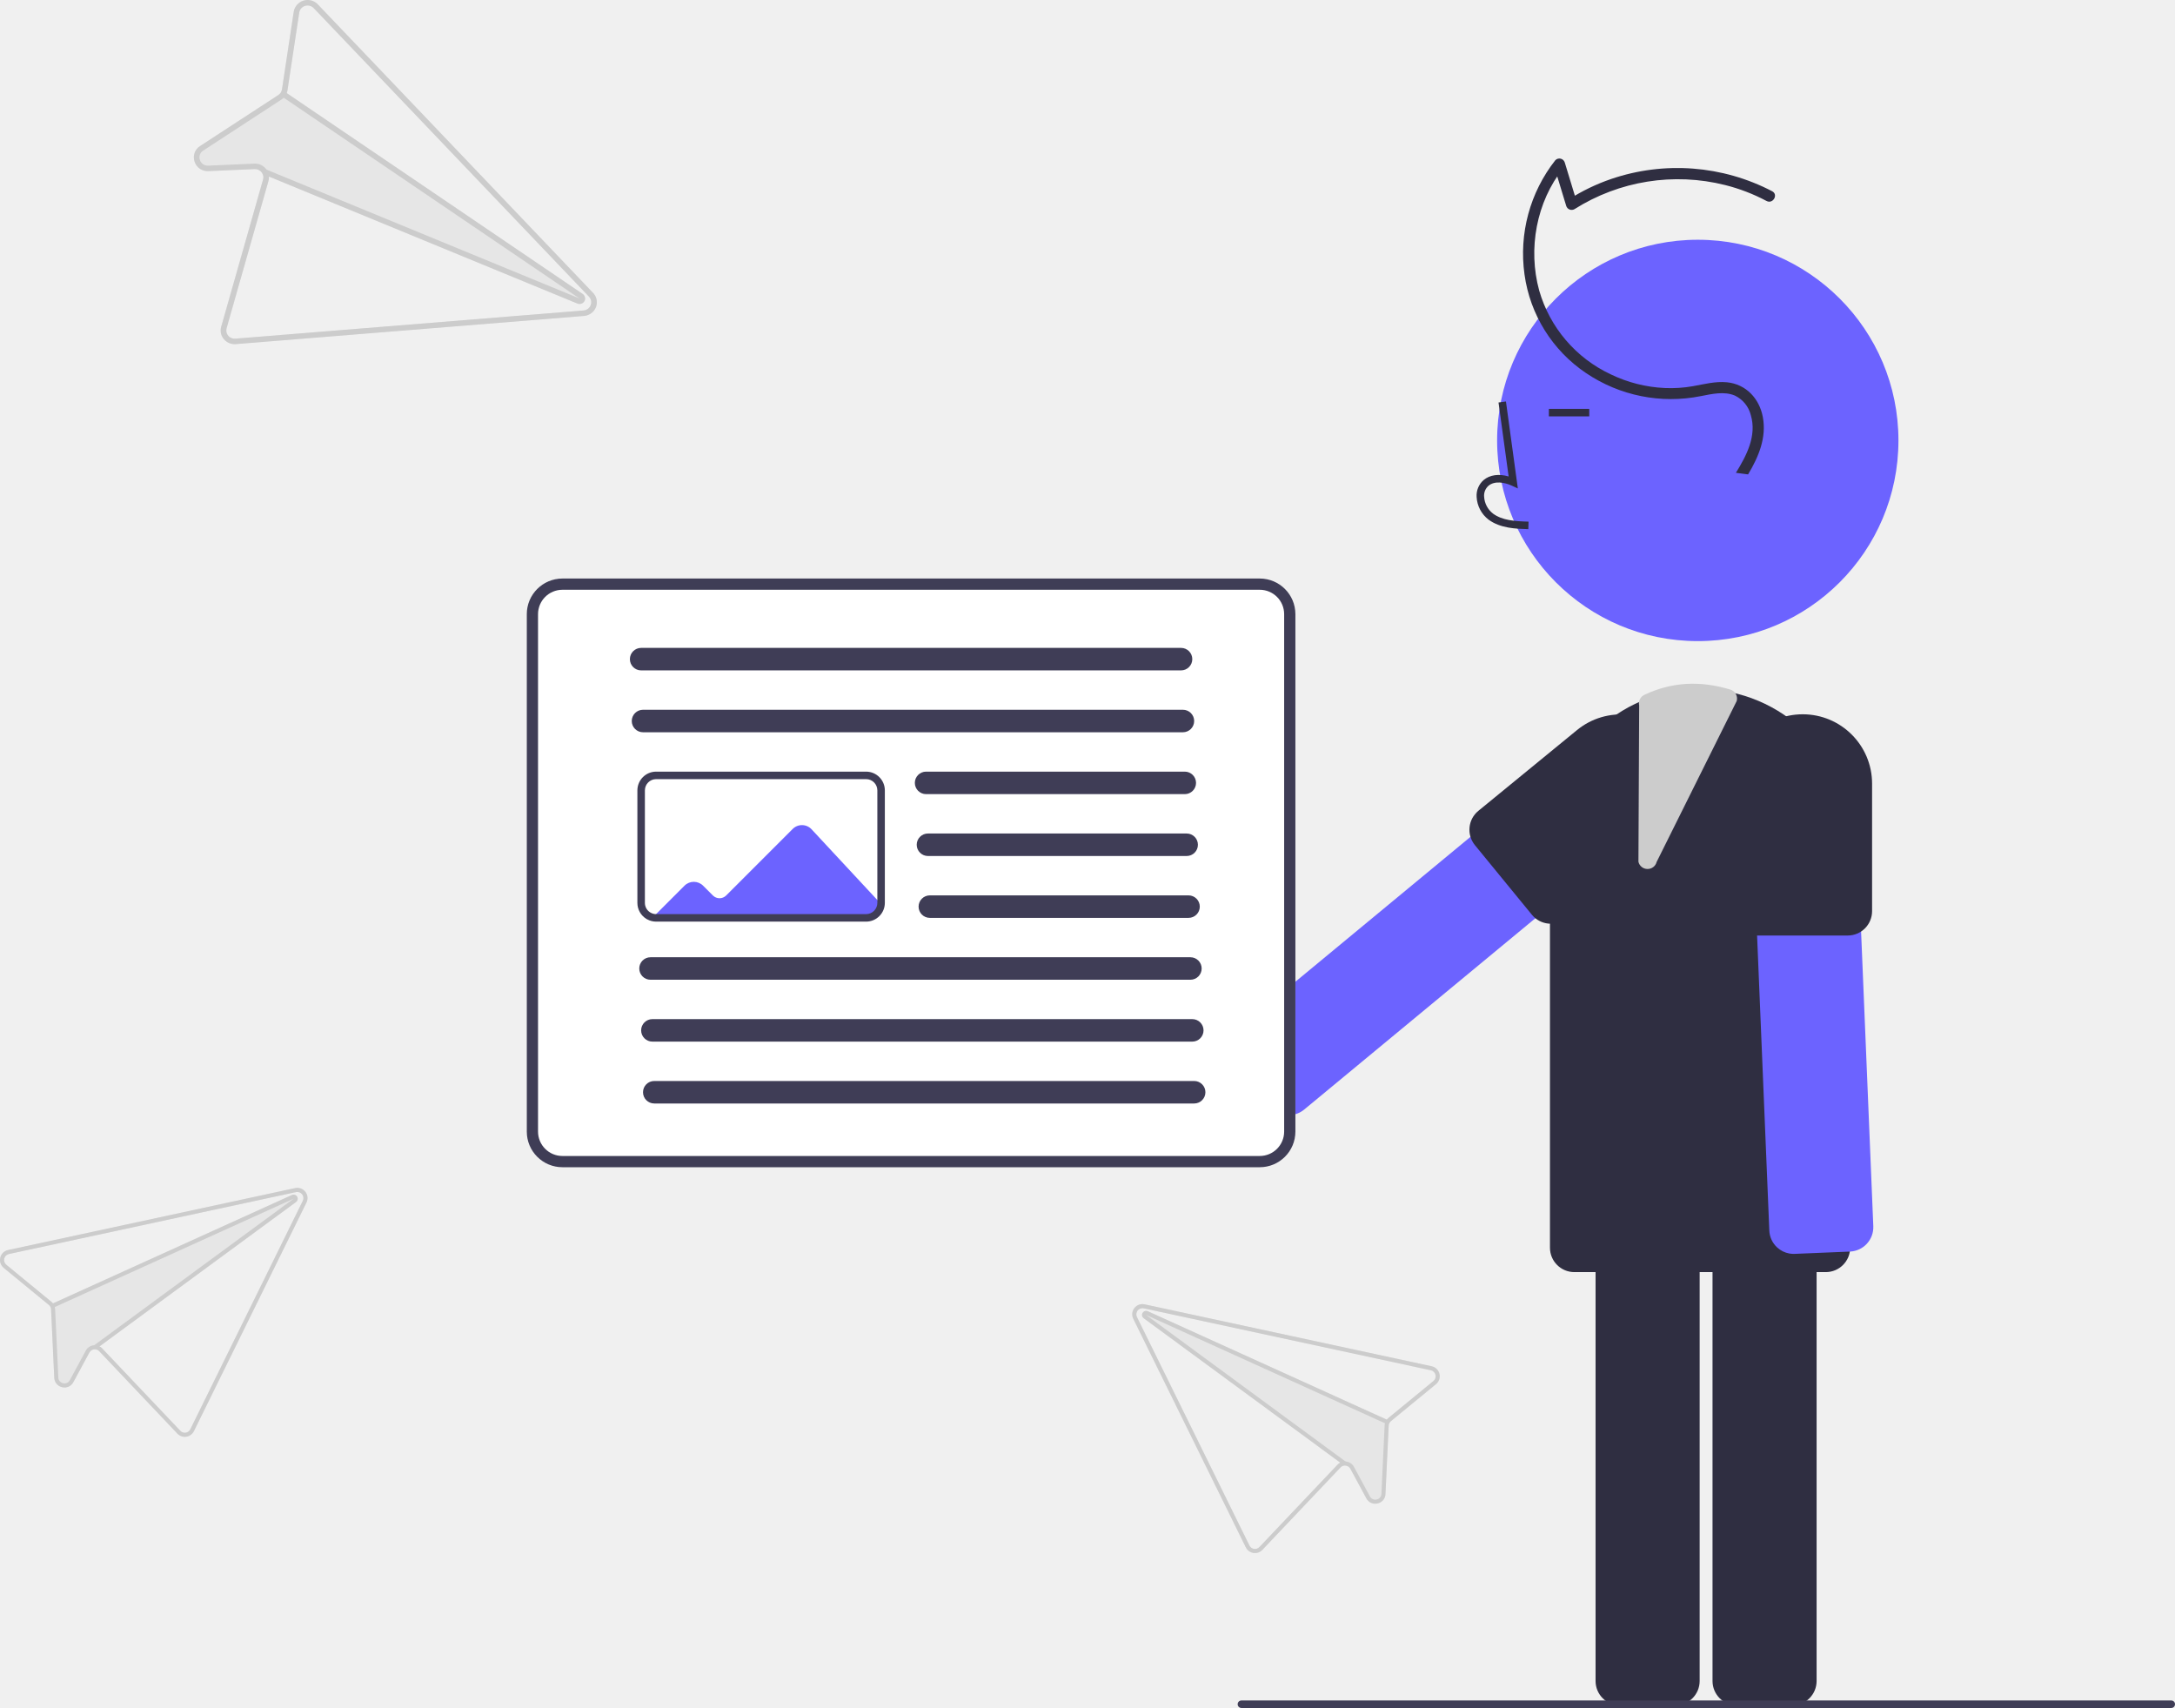
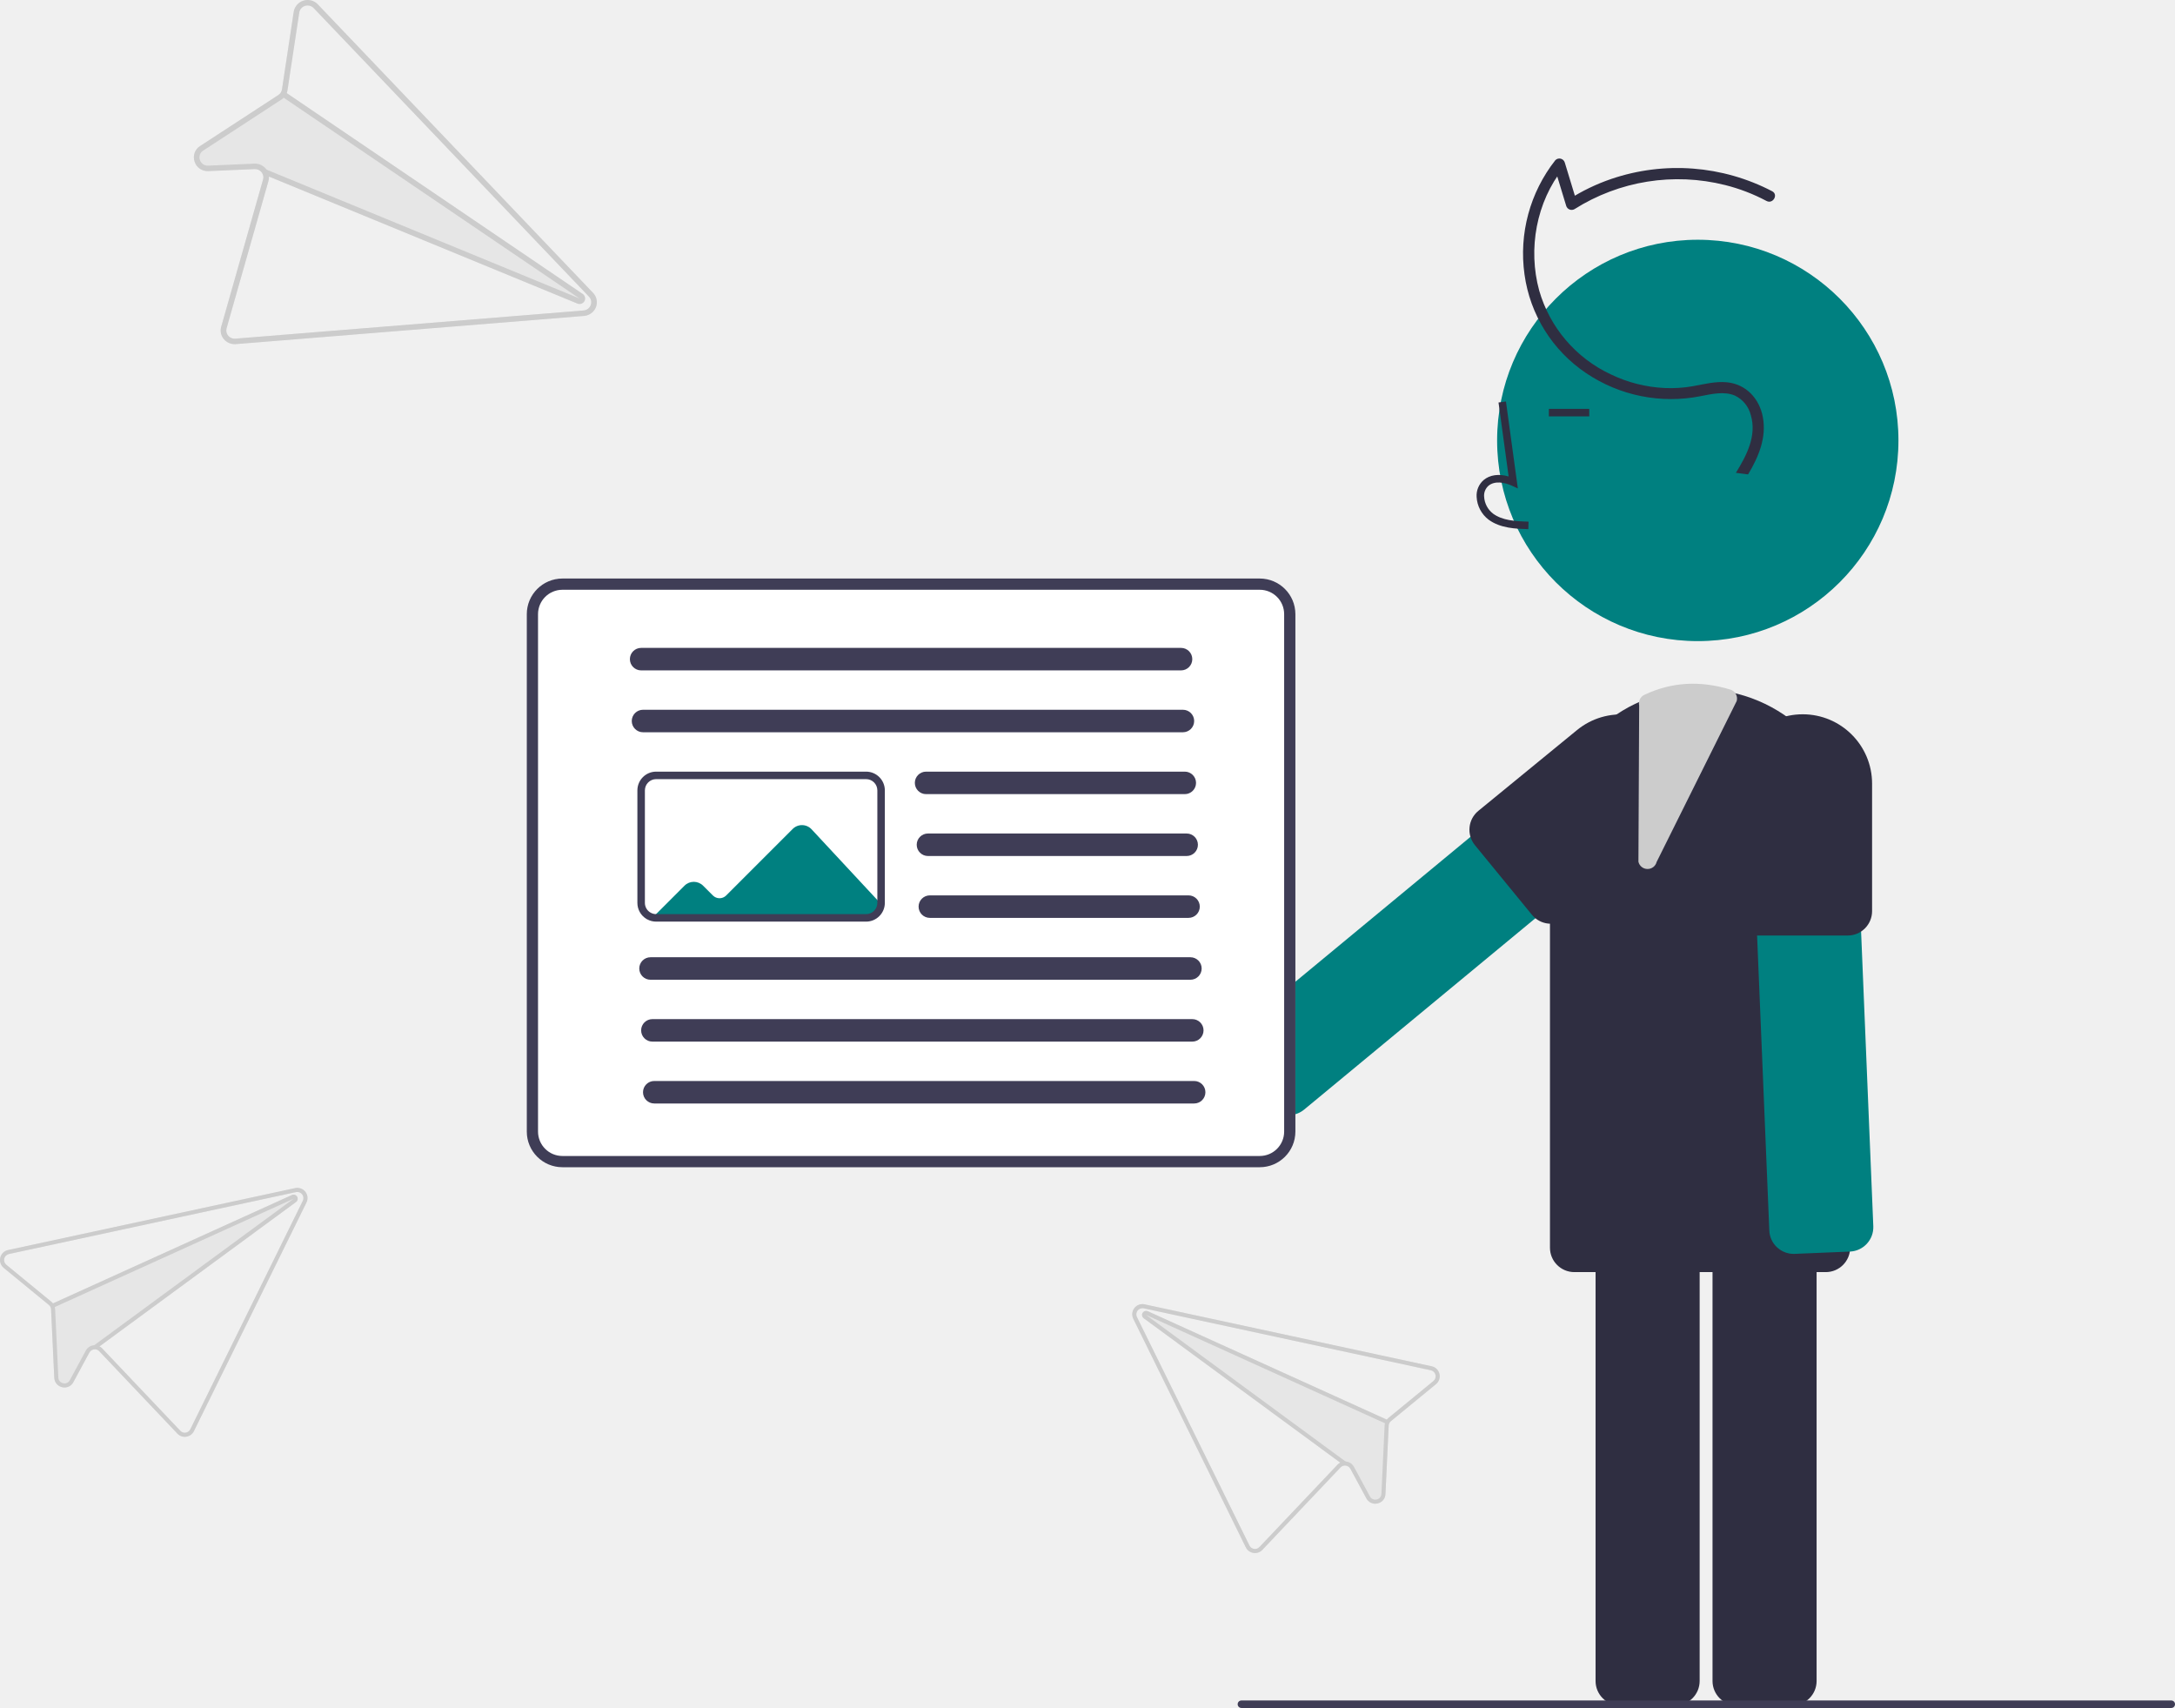
<svg xmlns="http://www.w3.org/2000/svg" width="580.101" height="455.488" viewBox="0 0 580.101 455.488" data-src="https://cdn.undraw.co/illustrations/news_nz1p.svg" role="img" artist="Katerina Limpitsouni" source="https://undraw.co/">
-   <circle cx="452.82" cy="117.456" r="53.519" fill="#6c63ff" />
+   <circle cx="452.82" cy="117.456" r="53.519" fill="#008080" />
  <path d="M766.702,670.558V547.543a6.508,6.508,0,0,1,6.5-6.5h14.759a6.508,6.508,0,0,1,6.5,6.5V670.558a6.508,6.508,0,0,1-6.5,6.5H773.202A6.508,6.508,0,0,1,766.702,670.558Z" transform="translate(-309.9494 -222.2559)" fill="#2f2e41" />
  <path d="M735.509,670.558V547.543a6.508,6.508,0,0,1,6.5-6.5h14.76a6.508,6.508,0,0,1,6.5,6.5V670.558a6.508,6.508,0,0,1-6.5,6.5H742.009A6.508,6.508,0,0,1,735.509,670.558Z" transform="translate(-309.9494 -222.2559)" fill="#2f2e41" />
  <path d="M723.346,555.005V446.061a40.031,40.031,0,0,1,40.031-40.031h0a40.031,40.031,0,0,1,40.031,40.031V555.005a6.5,6.5,0,0,1-6.5,6.5h-67.062A6.5,6.5,0,0,1,723.346,555.005Z" transform="translate(-309.9494 -222.2559)" fill="#2f2e41" />
  <path d="M717.573,363.37l.056-2c-3.721-.104-7.001-.337-9.466-2.138a6.148,6.148,0,0,1-2.381-4.528,3.514,3.514,0,0,1,1.153-2.895c1.636-1.382,4.269-.935,6.188-.055l1.655.759-3.173-23.19-1.981.271,2.699,19.727c-2.607-.767-5.023-.437-6.678.961a5.471,5.471,0,0,0-1.86,4.492,8.133,8.133,0,0,0,3.2,6.073C710.151,363.162,714.266,363.277,717.573,363.37Z" transform="translate(-309.9494 -222.2559)" fill="#2f2e41" />
  <rect x="413.103" y="109.04" width="10.771" height="2" fill="#2f2e41" />
-   <path d="M783.941,554.93a6.454,6.454,0,0,1-2.092-4.514L776.753,427.508a6.5,6.5,0,0,1,6.225-6.764l14.747-.612a6.506,6.506,0,0,1,6.763,6.225l5.096,122.909a6.508,6.508,0,0,1-6.225,6.764l-14.747.611a6.561,6.561,0,0,1-1.405-.091A6.453,6.453,0,0,1,783.941,554.93Z" transform="translate(-309.9494 -222.2559)" fill="#6c63ff" />
+   <path d="M783.941,554.93a6.454,6.454,0,0,1-2.092-4.514L776.753,427.508a6.5,6.5,0,0,1,6.225-6.764l14.747-.612a6.506,6.506,0,0,1,6.763,6.225l5.096,122.909a6.508,6.508,0,0,1-6.225,6.764l-14.747.611a6.561,6.561,0,0,1-1.405-.091A6.453,6.453,0,0,1,783.941,554.93Z" transform="translate(-309.9494 -222.2559)" fill="#008080" />
  <path d="M802.759,471.744h-24a6.507,6.507,0,0,1-6.5-6.5v-34a18.5,18.5,0,0,1,37,0v34A6.507,6.507,0,0,1,802.759,471.744Z" transform="translate(-309.9494 -222.2559)" fill="#2f2e41" />
-   <path d="M648.638,517.293,639.229,505.921a6.508,6.508,0,0,1,.864-9.152l94.781-78.416a6.504,6.504,0,0,1,9.151.864l9.409,11.373a6.5,6.5,0,0,1-.865,9.151L657.79,518.157a6.507,6.507,0,0,1-8.144.119A6.561,6.561,0,0,1,648.638,517.293Z" transform="translate(-309.9494 -222.2559)" fill="#6c63ff" />
+   <path d="M648.638,517.293,639.229,505.921a6.508,6.508,0,0,1,.864-9.152l94.781-78.416a6.504,6.504,0,0,1,9.151.864l9.409,11.373a6.5,6.5,0,0,1-.865,9.151L657.79,518.157a6.507,6.507,0,0,1-8.144.119A6.561,6.561,0,0,1,648.638,517.293Z" transform="translate(-309.9494 -222.2559)" fill="#008080" />
  <path d="M718.535,466.217l-15.203-18.57a6.507,6.507,0,0,1,.912-9.147l26.308-21.538a18.5,18.5,0,1,1,23.438,28.63l-26.308,21.538A6.507,6.507,0,0,1,718.535,466.217Z" transform="translate(-309.9494 -222.2559)" fill="#2f2e41" />
  <path d="M776.187,348.773c2.787-4.656,4.968-9.786,3.933-15.302-.924-4.926-4.469-8.762-9.567-9.266-3.07-.303-6.125.516-9.123,1.05a34.246,34.246,0,0,1-7.448.482,36.994,36.994,0,0,1-14.451-3.664,35.469,35.469,0,0,1-19.056-22.331c-3.042-11.074-.783-23.649,6.44-32.663l-2.507-.662,3.264,10.724a1.515,1.515,0,0,0,2.204.896,51.664,51.664,0,0,1,40.201-6.427,48.947,48.947,0,0,1,11.031,4.243c1.704.906,3.221-1.683,1.514-2.59a54.697,54.697,0,0,0-42.915-3.288,52.214,52.214,0,0,0-11.345,5.472l2.204.896-3.264-10.724a1.512,1.512,0,0,0-2.507-.662,40.207,40.207,0,0,0-8.241,30.483,37.94,37.94,0,0,0,16.429,26.319,40.458,40.458,0,0,0,30.554,6.142c2.936-.564,6.265-1.372,9.146-.143a7.9,7.9,0,0,1,4.234,5.208c1.632,5.531-1.145,10.784-3.982,15.383Z" transform="translate(-309.9494 -222.2559)" fill="#2f2e41" />
  <path d="M749.376,453.997l-.037-0a2.466,2.466,0,0,1-2.399-1.927l.196-41.668a2.535,2.535,0,0,1,1.4-2.853c7.253-3.407,14.749-3.865,22.913-1.397a2.502,2.502,0,0,1,1.707,3.042L751.79,452.136A2.465,2.465,0,0,1,749.376,453.997Z" transform="translate(-309.9494 -222.2559)" fill="#ccc" />
  <path d="M889.051,677.744h-248a1,1,0,0,1,0-2h248a1,1,0,0,1,0,2Z" transform="translate(-309.9494 -222.2559)" fill="#3f3d56" />
  <path d="M645.949,533.538h-186a9.511,9.511,0,0,1-9.5-9.5v-138a9.511,9.511,0,0,1,9.5-9.5h186a9.511,9.511,0,0,1,9.5,9.5v138A9.511,9.511,0,0,1,645.949,533.538Z" transform="translate(-309.9494 -222.2559)" fill="#fff" />
-   <path d="M484.027,466.948l35.971.59h20.952a3.504,3.504,0,0,0,3.5-3.5v-1.223l-18.041-19.399a3.5,3.5,0,0,0-5.038-.091l-17.744,17.744a2.502,2.502,0,0,1-3.534.001l-2.626-2.622a3.503,3.503,0,0,0-4.949.002Z" transform="translate(-309.9494 -222.2559)" fill="#6c63ff" />
+   <path d="M484.027,466.948l35.971.59h20.952a3.504,3.504,0,0,0,3.5-3.5v-1.223l-18.041-19.399a3.5,3.5,0,0,0-5.038-.091l-17.744,17.744a2.502,2.502,0,0,1-3.534.001l-2.626-2.622a3.503,3.503,0,0,0-4.949.002Z" transform="translate(-309.9494 -222.2559)" fill="#008080" />
  <path d="M645.949,533.538h-186a9.511,9.511,0,0,1-9.5-9.5v-138a9.511,9.511,0,0,1,9.5-9.5h186a9.511,9.511,0,0,1,9.5,9.5v138A9.511,9.511,0,0,1,645.949,533.538Zm-186-154a6.507,6.507,0,0,0-6.5,6.5v138a6.507,6.507,0,0,0,6.5,6.5h186a6.507,6.507,0,0,0,6.5-6.5v-138a6.507,6.507,0,0,0-6.5-6.5Z" transform="translate(-309.9494 -222.2559)" fill="#3f3d56" />
  <path d="M624.949,401.038h-144a3,3,0,0,1,0-6h144a3,3,0,0,1,0,6Z" transform="translate(-309.9494 -222.2559)" fill="#3f3d56" />
  <path d="M625.449,417.538h-144a3,3,0,0,1,0-6h144a3,3,0,0,1,0,6Z" transform="translate(-309.9494 -222.2559)" fill="#3f3d56" />
  <path d="M625.949,434.038h-69a3,3,0,0,1,0-6h69a3,3,0,0,1,0,6Z" transform="translate(-309.9494 -222.2559)" fill="#3f3d56" />
  <path d="M626.449,450.538h-69a3,3,0,0,1,0-6h69a3,3,0,0,1,0,6Z" transform="translate(-309.9494 -222.2559)" fill="#3f3d56" />
  <path d="M626.949,467.038h-69a3,3,0,0,1,0-6h69a3,3,0,0,1,0,6Z" transform="translate(-309.9494 -222.2559)" fill="#3f3d56" />
  <path d="M627.449,483.538h-144a3,3,0,0,1,0-6h144a3,3,0,0,1,0,6Z" transform="translate(-309.9494 -222.2559)" fill="#3f3d56" />
  <path d="M627.949,500.038h-144a3,3,0,0,1,0-6h144a3,3,0,0,1,0,6Z" transform="translate(-309.9494 -222.2559)" fill="#3f3d56" />
  <path d="M628.449,516.538h-144a3,3,0,1,1,0-6h144a3,3,0,0,1,0,6Z" transform="translate(-309.9494 -222.2559)" fill="#3f3d56" />
  <path d="M540.949,468.038h-56a4.916,4.916,0,0,1-2.384-.61h-.014l-.254-.153a4.98,4.98,0,0,1-2.348-4.237v-30a5.006,5.006,0,0,1,5-5h56a5.006,5.006,0,0,1,5,5v30A5.006,5.006,0,0,1,540.949,468.038Zm-57.714-2.541.144.088a2.906,2.906,0,0,0,1.571.452h56a3.003,3.003,0,0,0,3-3v-30a3.003,3.003,0,0,0-3-3h-56a3.003,3.003,0,0,0-3,3v30A2.987,2.987,0,0,0,483.235,465.497Z" transform="translate(-309.9494 -222.2559)" fill="#3f3d56" />
  <path d="M312.093,555.619a2.722,2.722,0,0,0-1.149,4.763l12.027,9.873a1.769,1.769,0,0,1,.429.529,1.663,1.663,0,0,1,.167.655l.855,18.232a2.66,2.66,0,0,0,2.108,2.527l.021.005a2.657,2.657,0,0,0,2.975-1.363l4.27-7.898a1.637,1.637,0,0,1,1.457-.847,1.582,1.582,0,0,1,1.163.508L357.264,604.584a2.701,2.701,0,0,0,2.381.816,2.729,2.729,0,0,0,2.027-1.484l30.015-60.953a2.72,2.72,0,0,0-3.015-3.864l-.982.211-75.596,16.307Zm-.462,3.924a1.635,1.635,0,0,1,.694-2.859l75.572-16.301,1.006-.217a1.635,1.635,0,0,1,1.81,2.316L360.698,603.434a1.631,1.631,0,0,1-2.645.4l-20.847-21.982a2.607,2.607,0,0,0-.71-.541l52.412-38.5a1.089,1.089,0,0,0-.908-1.938.949.949,0,0,0-.175.061L324.082,569.844a2.682,2.682,0,0,0-.423-.428l-12.027-9.873Z" transform="translate(-309.9494 -222.2559)" fill="#e6e6e6" />
  <path d="M312.093,555.619a2.722,2.722,0,0,0-1.149,4.763l12.027,9.873a1.769,1.769,0,0,1,.429.529,1.663,1.663,0,0,1,.167.655l.855,18.232a2.66,2.66,0,0,0,2.108,2.527l.021.005a2.657,2.657,0,0,0,2.975-1.363l4.27-7.898a1.637,1.637,0,0,1,1.457-.847,1.582,1.582,0,0,1,1.163.508L357.264,604.584a2.701,2.701,0,0,0,2.381.816,2.729,2.729,0,0,0,2.027-1.484l30.015-60.953a2.72,2.72,0,0,0-3.015-3.864l-.982.211-75.596,16.307Zm-.462,3.924a1.635,1.635,0,0,1,.694-2.859l75.572-16.301,1.006-.217a1.635,1.635,0,0,1,1.81,2.316L360.698,603.434a1.631,1.631,0,0,1-2.645.4l-20.847-21.982a2.607,2.607,0,0,0-.71-.541,2.646,2.646,0,0,0-1.235-.307c-.061-.002-.123.001-.185.004l-.005-.001A2.713,2.713,0,0,0,332.842,582.424l-4.271,7.904a1.583,1.583,0,0,1-1.789.813l-.011-.002a1.579,1.579,0,0,1-1.263-1.516l-.855-18.232a2.573,2.573,0,0,0-.086-.57l.001-.005a2.607,2.607,0,0,0-.197-.517,2.527,2.527,0,0,0-.289-.454,2.682,2.682,0,0,0-.423-.428l-12.027-9.873Z" transform="translate(-309.9494 -222.2559)" fill="#ccc" />
  <path d="M324.082,569.844l63.744-28.909a.949.949,0,0,1,.175-.061,1.089,1.089,0,0,1,.908,1.938l-52.412,38.5-.925.681-.641-.877.141-.108.005.001,53.185-39.075-63.693,28.881-.001.005-.278.122-.449-.99Z" transform="translate(-309.9494 -222.2559)" fill="#ccc" />
  <path d="M691.806,586.619l-75.596-16.307-.982-.211a2.72,2.72,0,0,0-3.015,3.864L642.227,634.917a2.729,2.729,0,0,0,2.027,1.484,2.701,2.701,0,0,0,2.381-.816l20.847-21.982a1.582,1.582,0,0,1,1.163-.508,1.637,1.637,0,0,1,1.457.847l4.27,7.898a2.657,2.657,0,0,0,2.975,1.363l.021-.005a2.66,2.66,0,0,0,2.108-2.527l.855-18.232a1.663,1.663,0,0,1,.167-.655,1.769,1.769,0,0,1,.429-.529l12.027-9.873a2.722,2.722,0,0,0-1.149-4.763Zm.462,3.924-12.027,9.873a2.683,2.683,0,0,0-.423.428L616.073,571.935a.949.949,0,0,0-.175-.061,1.089,1.089,0,0,0-.908,1.938l52.412,38.5a2.607,2.607,0,0,0-.71.541l-20.847,21.982a1.631,1.631,0,0,1-2.645-.4L613.186,573.481a1.635,1.635,0,0,1,1.81-2.316l1.006.217L691.574,587.684a1.635,1.635,0,0,1,.694,2.859Z" transform="translate(-309.9494 -222.2559)" fill="#e6e6e6" />
  <path d="M691.806,586.619l-75.596-16.307-.982-.211a2.72,2.72,0,0,0-3.015,3.864L642.227,634.917a2.729,2.729,0,0,0,2.027,1.484,2.701,2.701,0,0,0,2.381-.816l20.847-21.982a1.582,1.582,0,0,1,1.163-.508,1.637,1.637,0,0,1,1.457.847l4.27,7.898a2.657,2.657,0,0,0,2.975,1.363l.021-.005a2.66,2.66,0,0,0,2.108-2.527l.855-18.232a1.663,1.663,0,0,1,.167-.655,1.769,1.769,0,0,1,.429-.529l12.027-9.873a2.722,2.722,0,0,0-1.149-4.763Zm.462,3.924-12.027,9.873a2.683,2.683,0,0,0-.423.428,2.527,2.527,0,0,0-.289.454,2.607,2.607,0,0,0-.197.517l.001.005a2.573,2.573,0,0,0-.086.57l-.855,18.232a1.579,1.579,0,0,1-1.263,1.516l-.011.002a1.583,1.583,0,0,1-1.789-.813l-4.271-7.904a2.713,2.713,0,0,0-2.229-1.417l-.005.001c-.062-.003-.124-.006-.185-.004a2.646,2.646,0,0,0-1.235.307,2.607,2.607,0,0,0-.71.541l-20.847,21.982a1.631,1.631,0,0,1-2.645-.4L613.186,573.481a1.635,1.635,0,0,1,1.81-2.316l1.006.217L691.574,587.684a1.635,1.635,0,0,1,.694,2.859Z" transform="translate(-309.9494 -222.2559)" fill="#ccc" />
  <path d="M680.058,600.952l-.449.99-.278-.122-.001-.005-63.693-28.881,53.185,39.075.005-.001.141.108-.641.877-.925-.681-52.412-38.5a1.089,1.089,0,0,1,.908-1.938.949.949,0,0,1,.175.061l63.744,28.909Z" transform="translate(-309.9494 -222.2559)" fill="#ccc" />
  <path d="M394.705,223.412a3.758,3.758,0,0,0-6.414,1.969l-3.136,20.707a2.352,2.352,0,0,1-.32.861,2.258,2.258,0,0,1-.653.646L363.336,261.189a3.545,3.545,0,0,0-1.487,4.18l.009.028a3.642,3.642,0,0,0,3.701,2.49l12.302-.534a2.255,2.255,0,0,1,2.024,1.096,2.094,2.094,0,0,1,.222,1.693l-11.164,39.26a3.581,3.581,0,0,0,.718,3.312,3.777,3.777,0,0,0,3.175,1.313l92.868-7.514a3.765,3.765,0,0,0,2.253-.979,3.61,3.61,0,0,0,.167-5.172l-.941-.988-72.479-75.962Zm-4.942,2.181a2.186,2.186,0,0,1,.684-1.277,2.273,2.273,0,0,1,3.169.101l72.456,75.939.965,1.01a2.181,2.181,0,0,1,.592,1.308,2.213,2.213,0,0,1-2.041,2.382l-92.868,7.514a2.278,2.278,0,0,1-.779-.073,2.19,2.19,0,0,1-1.557-2.702l11.164-39.259a3.444,3.444,0,0,0,.136-1.193l82.243,33.86a1.515,1.515,0,0,0,1.655-.316,1.445,1.445,0,0,0-.014-2.072,1.295,1.295,0,0,0-.196-.16l-78.949-53.57a3.553,3.553,0,0,0,.205-.784l3.136-20.707Z" transform="translate(-309.9494 -222.2559)" fill="#e6e6e6" />
  <path d="M394.705,223.412a3.758,3.758,0,0,0-6.414,1.969l-3.136,20.707a2.352,2.352,0,0,1-.32.861,2.258,2.258,0,0,1-.653.646L363.336,261.189a3.545,3.545,0,0,0-1.487,4.18l.009.028a3.642,3.642,0,0,0,3.701,2.49l12.302-.534a2.255,2.255,0,0,1,2.024,1.096,2.094,2.094,0,0,1,.222,1.693l-11.164,39.26a3.581,3.581,0,0,0,.718,3.312,3.777,3.777,0,0,0,3.175,1.313l92.868-7.514a3.765,3.765,0,0,0,2.253-.979,3.61,3.61,0,0,0,.167-5.172l-.941-.988-72.479-75.962Zm-4.942,2.181a2.186,2.186,0,0,1,.684-1.277,2.273,2.273,0,0,1,3.169.101l72.456,75.939.965,1.01a2.181,2.181,0,0,1,.592,1.308,2.213,2.213,0,0,1-2.041,2.382l-92.868,7.514a2.278,2.278,0,0,1-.779-.073,2.19,2.19,0,0,1-1.557-2.702l11.164-39.259a3.444,3.444,0,0,0,.136-1.193,3.511,3.511,0,0,0-.51-1.638c-.04-.072-.087-.141-.134-.211l-.002-.007a3.745,3.745,0,0,0-3.238-1.593l-12.31.536a2.169,2.169,0,0,1-2.217-1.503l-.005-.014a2.104,2.104,0,0,1,.893-2.506l20.846-13.595a3.515,3.515,0,0,0,.611-.493l.007-.002a3.519,3.519,0,0,0,.469-.585,3.374,3.374,0,0,0,.33-.648,3.553,3.553,0,0,0,.205-.784l3.136-20.707Z" transform="translate(-309.9494 -222.2559)" fill="#ccc" />
  <path d="M386.422,247.083l78.949,53.57a1.295,1.295,0,0,1,.196.16,1.445,1.445,0,0,1,.322,1.623,1.504,1.504,0,0,1-1.963.765l-82.243-33.86-1.453-.596.58-1.346.226.088.002.007,83.465,34.355L385.623,248.317l-.007.002-.34-.236.849-1.203Z" transform="translate(-309.9494 -222.2559)" fill="#ccc" />
</svg>
